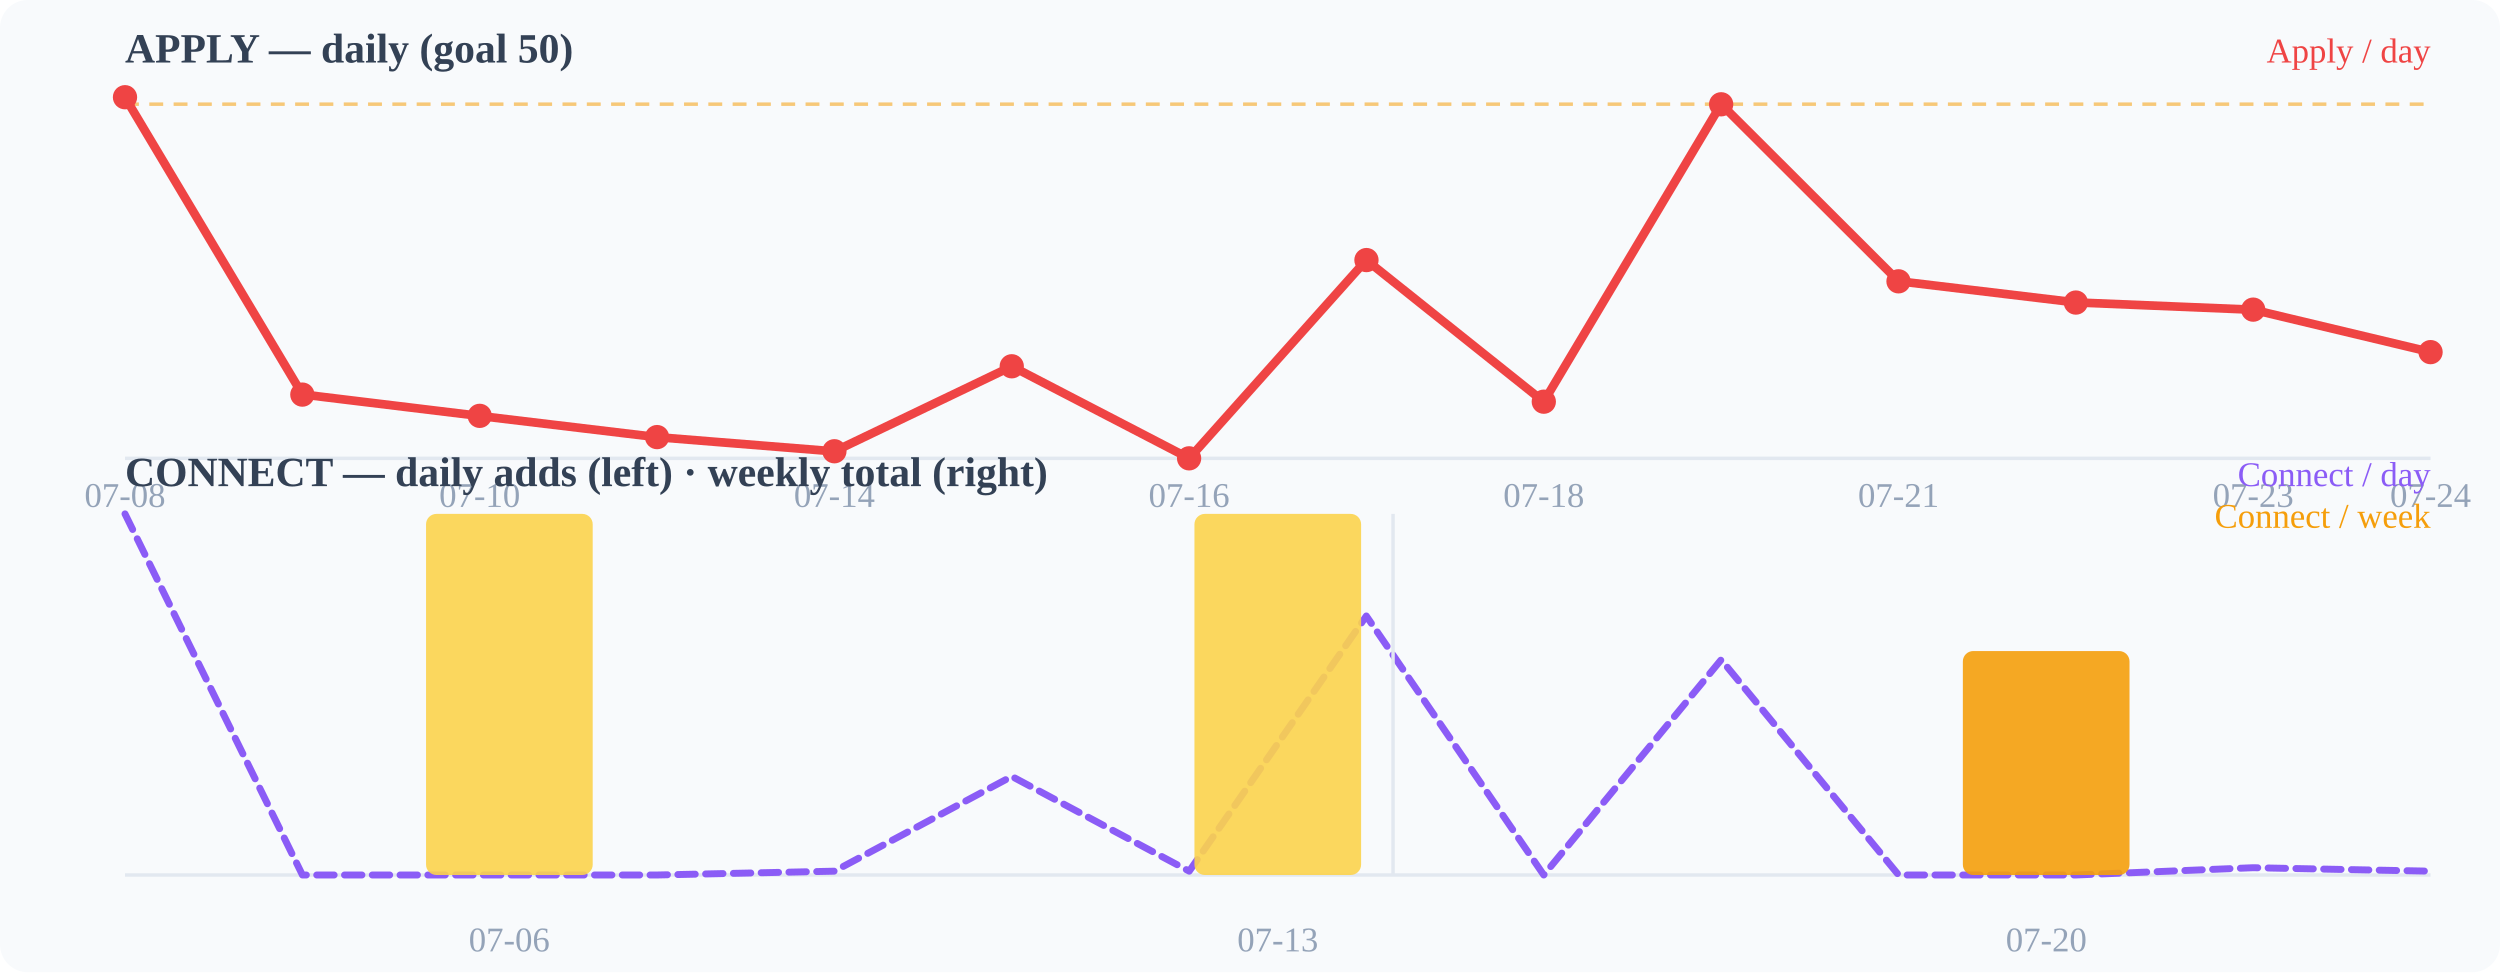
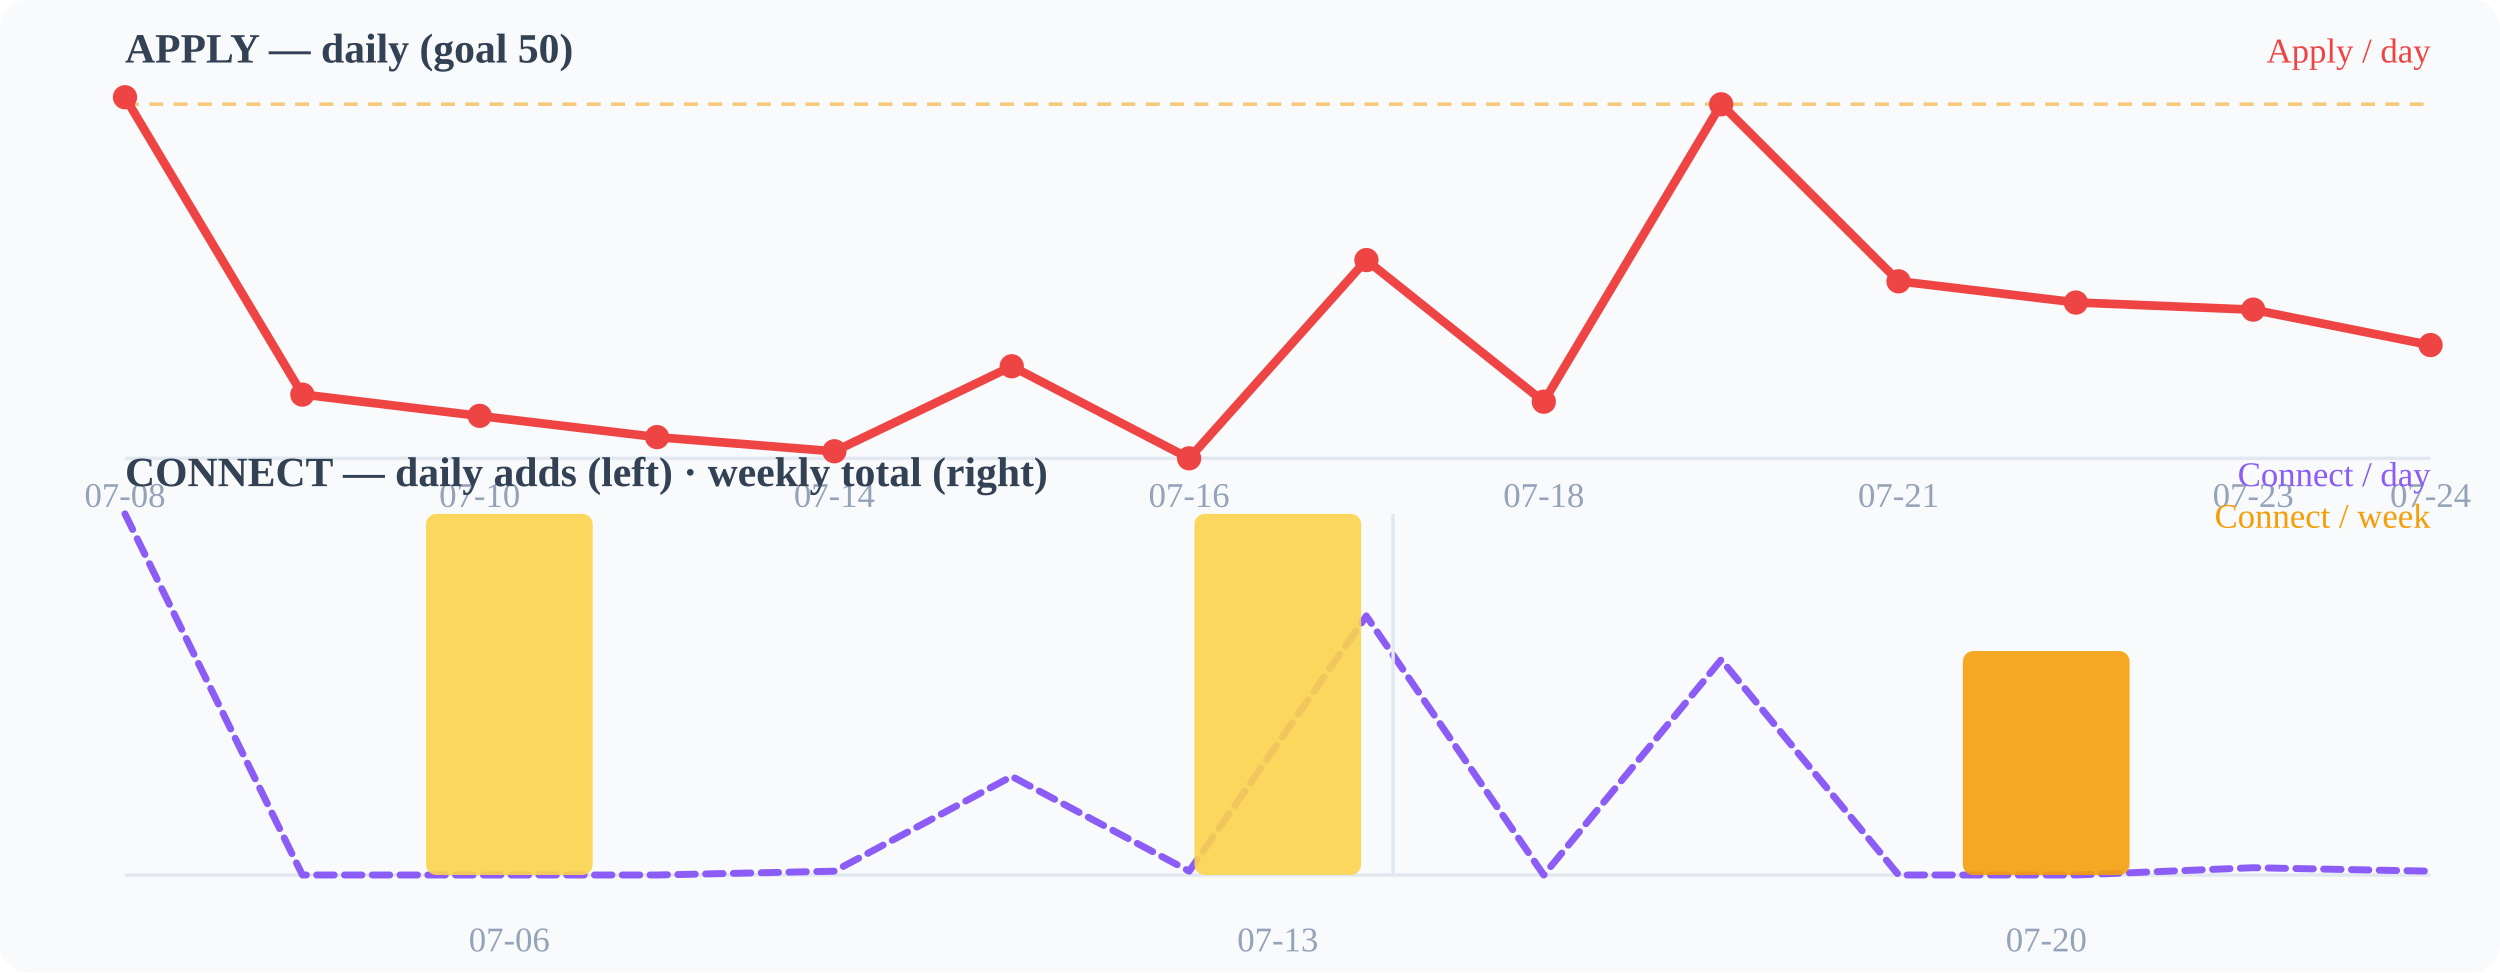
<svg xmlns="http://www.w3.org/2000/svg" width="720" height="280" viewBox="0 0 720 280">
  <rect width="720" height="280" fill="#f8fafc" rx="8" />
  <text x="36" y="18" font-size="12" font-weight="600" fill="#334155">APPLY — daily (goal 50)</text>
  <line x1="36" y1="132" x2="700" y2="132" stroke="#e2e8f0" stroke-width="1" />
  <line x1="36" y1="30.0" x2="700" y2="30.0" stroke="#f59e0b" stroke-width="1" stroke-dasharray="4 3" opacity="0.55" />
-   <polyline points="36.0,28.0 87.1,113.6 138.2,119.8 189.2,125.9 240.3,130.0 291.4,105.5 342.5,132.0 393.5,74.9 444.6,115.7 495.7,30.0 546.8,81.0 597.8,87.1 648.9,89.2 700.0,101.4" fill="none" stroke="#ef4444" stroke-width="2.5" stroke-linecap="round" stroke-linejoin="round" />
+   <polyline points="36.0,28.0 87.1,113.6 138.2,119.8 189.2,125.9 240.3,130.0 291.4,105.5 342.5,132.0 393.5,74.9 444.6,115.7 495.7,30.0 546.8,81.0 597.8,87.1 648.9,89.2 700.0,99.4" fill="none" stroke="#ef4444" stroke-width="2.5" stroke-linecap="round" stroke-linejoin="round" />
  <circle cx="36" cy="28" r="3.5" fill="#ef4444" />
  <circle cx="87.077" cy="113.647" r="3.5" fill="#ef4444" />
  <circle cx="138.154" cy="119.765" r="3.5" fill="#ef4444" />
  <circle cx="189.231" cy="125.882" r="3.5" fill="#ef4444" />
  <circle cx="240.308" cy="129.961" r="3.5" fill="#ef4444" />
  <circle cx="291.385" cy="105.49" r="3.5" fill="#ef4444" />
  <circle cx="342.462" cy="132" r="3.5" fill="#ef4444" />
  <circle cx="393.538" cy="74.902" r="3.5" fill="#ef4444" />
  <circle cx="444.615" cy="115.686" r="3.5" fill="#ef4444" />
  <circle cx="495.692" cy="30.039" r="3.5" fill="#ef4444" />
  <circle cx="546.769" cy="81.02" r="3.5" fill="#ef4444" />
  <circle cx="597.846" cy="87.137" r="3.5" fill="#ef4444" />
  <circle cx="648.923" cy="89.176" r="3.5" fill="#ef4444" />
-   <circle cx="700" cy="101.412" r="3.5" fill="#ef4444" />
+   <circle cx="700" cy="99.373" r="3.5" fill="#ef4444" />
  <text x="36" y="146" font-size="10" fill="#94a3b8" text-anchor="middle">07-08</text>
  <text x="138.154" y="146" font-size="10" fill="#94a3b8" text-anchor="middle">07-10</text>
  <text x="240.308" y="146" font-size="10" fill="#94a3b8" text-anchor="middle">07-14</text>
  <text x="342.462" y="146" font-size="10" fill="#94a3b8" text-anchor="middle">07-16</text>
  <text x="444.615" y="146" font-size="10" fill="#94a3b8" text-anchor="middle">07-18</text>
  <text x="546.769" y="146" font-size="10" fill="#94a3b8" text-anchor="middle">07-21</text>
  <text x="648.923" y="146" font-size="10" fill="#94a3b8" text-anchor="middle">07-23</text>
  <text x="700" y="146" font-size="10" fill="#94a3b8" text-anchor="middle">07-24</text>
  <text x="36" y="140" font-size="12" font-weight="600" fill="#334155">CONNECT — daily adds (left) · weekly total (right)</text>
  <line x1="36" y1="252" x2="700" y2="252" stroke="#e2e8f0" stroke-width="1" />
  <polyline points="36.0,148.0 87.1,252.0 138.2,252.0 189.2,252.0 240.3,250.9 291.4,223.6 342.5,250.9 393.5,177.4 444.6,252.0 495.7,190.0 546.8,252.0 597.8,252.0 648.9,249.9 700.0,250.9" fill="none" stroke="#8b5cf6" stroke-width="2" stroke-linecap="round" stroke-linejoin="round" stroke-dasharray="5 3" />
  <rect x="122.7" y="148.0" width="48" height="104.0" rx="3" fill="#fcd34d" opacity="0.9" />
  <rect x="344.0" y="148.0" width="48" height="104.0" rx="3" fill="#fcd34d" opacity="0.9" />
  <rect x="565.3" y="187.5" width="48" height="64.5" rx="3" fill="#f59e0b" opacity="0.9" />
  <line x1="401.2" y1="148" x2="401.2" y2="252" stroke="#e2e8f0" stroke-width="1" />
  <text x="146.667" y="274" font-size="10" fill="#94a3b8" text-anchor="middle">07-06</text>
  <text x="368" y="274" font-size="10" fill="#94a3b8" text-anchor="middle">07-13</text>
  <text x="589.333" y="274" font-size="10" fill="#94a3b8" text-anchor="middle">07-20</text>
  <text x="700" y="18" font-size="10" fill="#ef4444" text-anchor="end">Apply / day</text>
  <text x="700" y="140" font-size="10" fill="#8b5cf6" text-anchor="end">Connect / day</text>
  <text x="700" y="152" font-size="10" fill="#f59e0b" text-anchor="end">Connect / week</text>
</svg>
